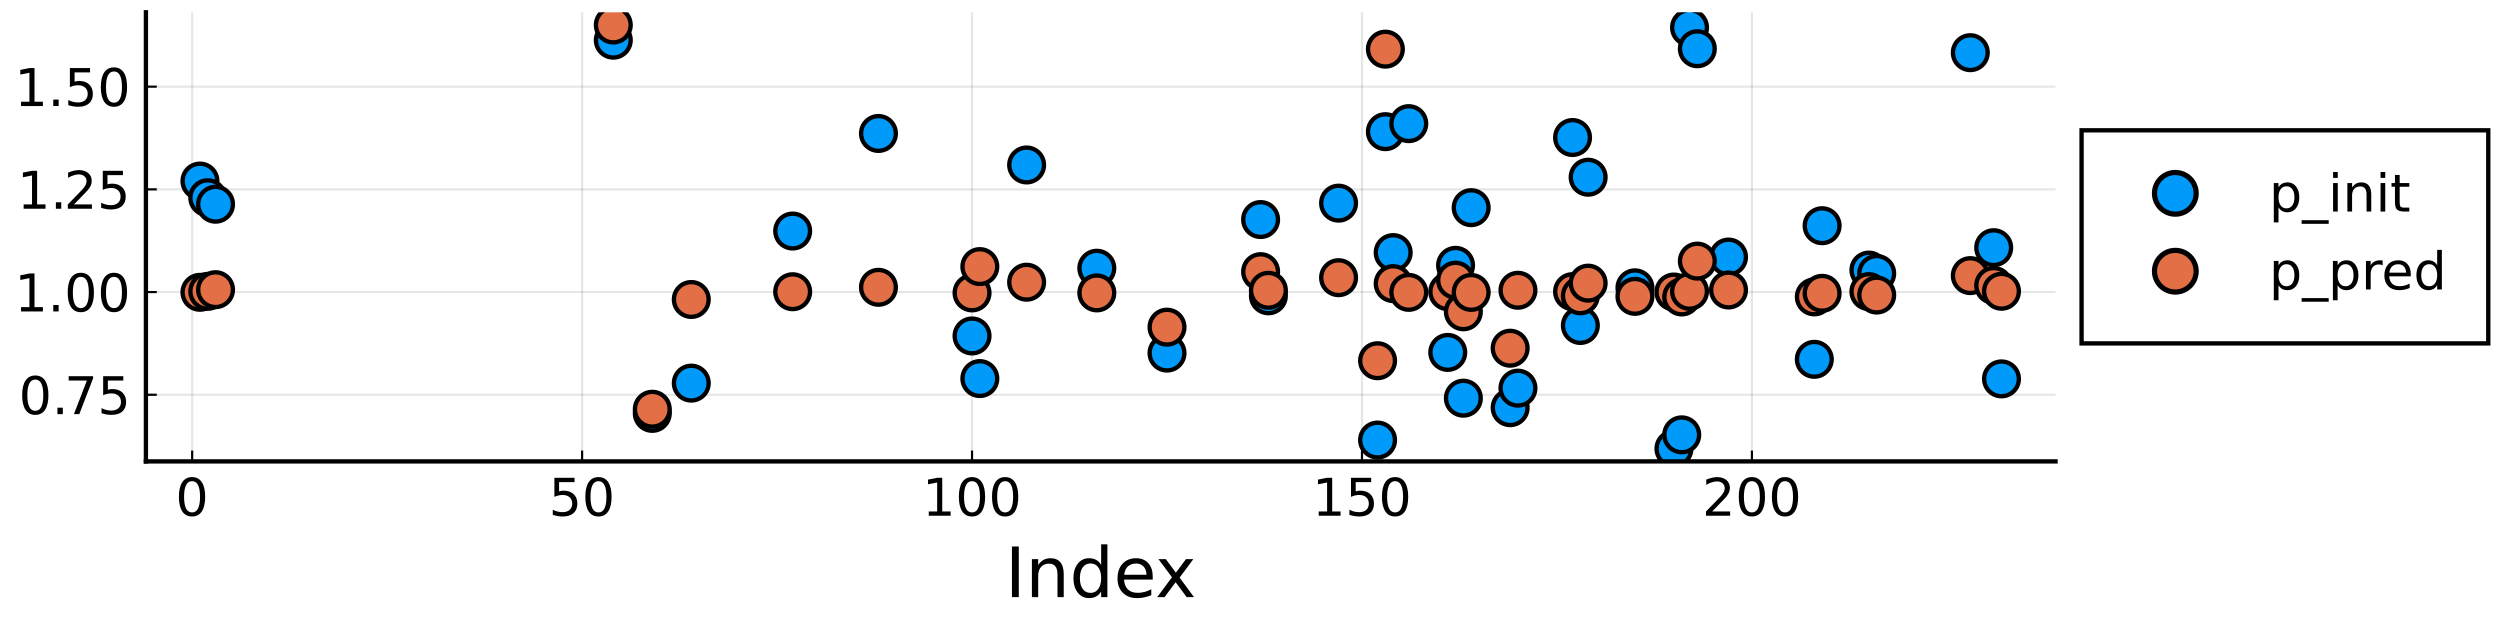
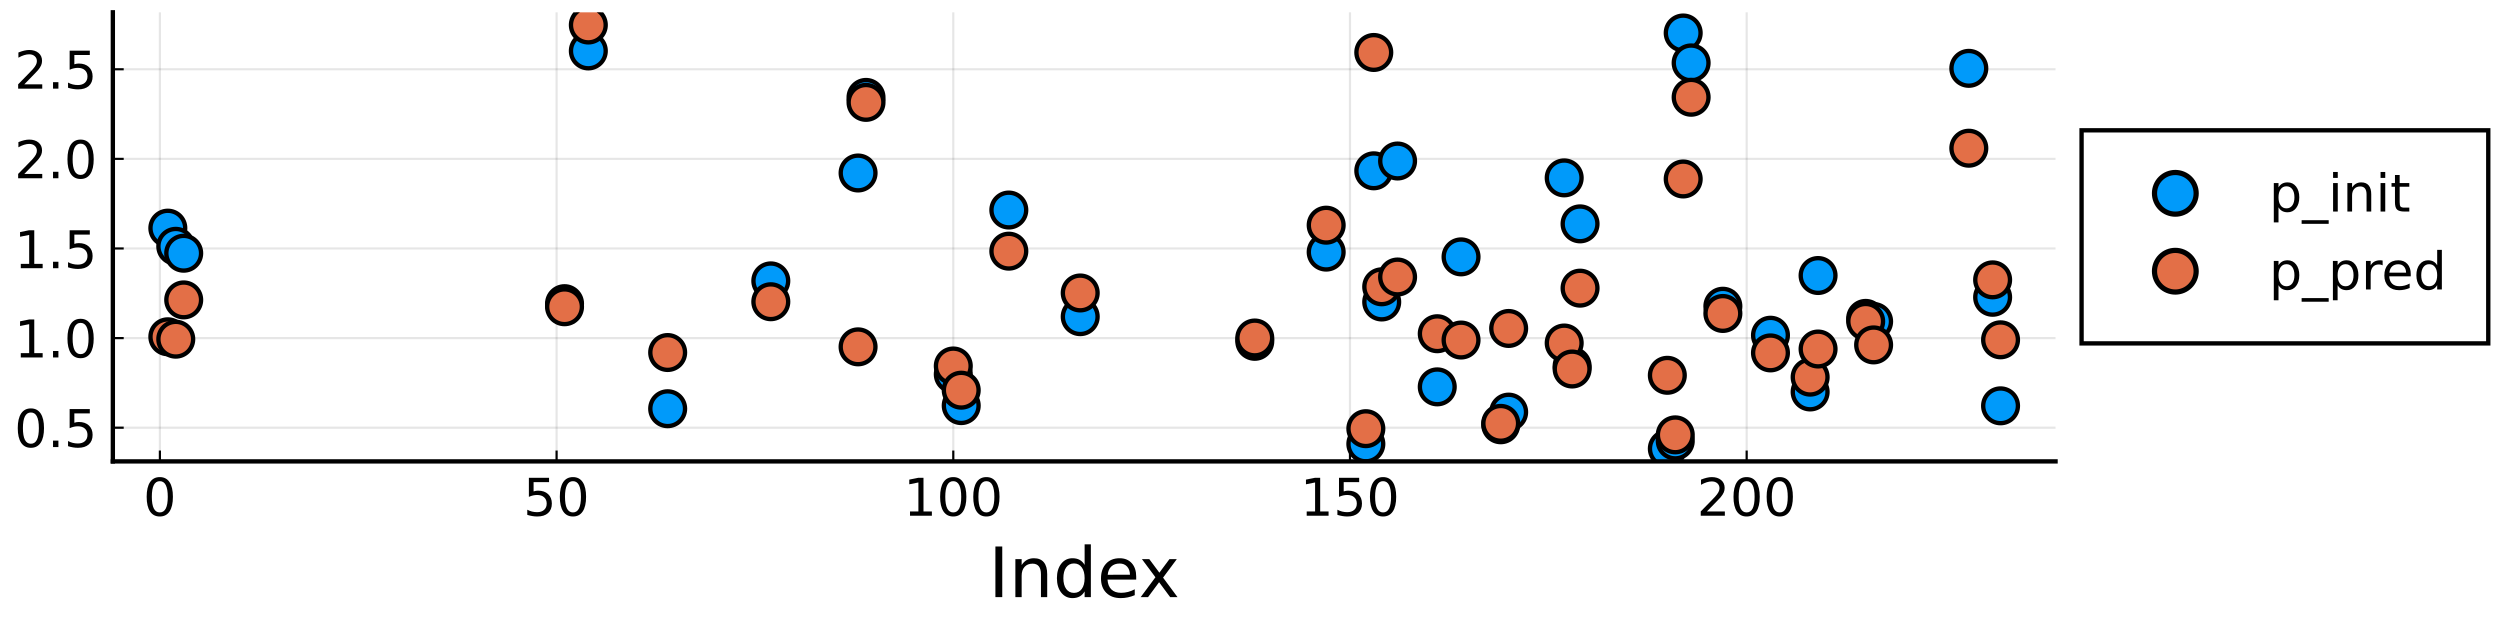
- <svg xmlns="http://www.w3.org/2000/svg" xmlns:xlink="http://www.w3.org/1999/xlink" height="144pt" version="1.1" viewBox="0 0 576 144" width="576pt">
+ <svg xmlns="http://www.w3.org/2000/svg" xmlns:xlink="http://www.w3.org/1999/xlink" width="576pt" height="144pt" viewBox="0 0 576 144" version="1.1">
  <defs>
-     <style type="text/css">*{stroke-linecap:butt;stroke-linejoin:round;}</style>
+     <style type="text/css">*{stroke-linejoin: round; stroke-linecap: butt}</style>
  </defs>
  <g id="figure_1">
    <g id="patch_1">
-       <path d="M 0 144  L 576 144  L 576 0  L 0 0  z " style="fill:#ffffff;" />
+       <path d="M 0 144  L 576 144  L 576 0  L 0 0  z " style="fill: #ffffff" />
    </g>
    <g id="axes_1">
      <g id="patch_2">
-         <path d="M 33.617 106.305  L 473.595 106.305  L 473.595 2.835  L 33.617 2.835  z " style="fill:#ffffff;" />
+         <path d="M 26.001 106.305  L 473.595 106.305  L 473.595 2.835  L 26.001 2.835  z " style="fill: #ffffff" />
      </g>
      <g id="matplotlib.axis_1">
        <g id="xtick_1">
          <g id="line2d_1">
-             <path clip-path="url(#p33fd327506)" d="M 44.273 106.305  L 44.273 2.835  " style="fill:none;stroke:#000000;stroke-linecap:square;stroke-opacity:0.1;stroke-width:0.5;" />
+             <path d="M 36.841 106.305  L 36.841 2.835  " clip-path="url(#p9cd83fa087)" style="fill: none; stroke: #000000; stroke-opacity: 0.1; stroke-width: 0.5; stroke-linecap: square" />
          </g>
          <g id="line2d_2">
            <defs>
-               <path d="M 0 0  L 0 -2.5  " id="m509180b49c" style="stroke:#000000;stroke-width:0.5;" />
-             </defs>
-             <g>
-               <use style="stroke:#000000;stroke-width:0.5;" x="44.273" xlink:href="#m509180b49c" y="106.305" />
+               <path id="m836ef21406" d="M 0 0  L 0 -2.5  " style="stroke: #000000; stroke-width: 0.5" />
+             </defs>
+             <g>
+               <use xlink:href="#m836ef21406" x="36.841" y="106.305" style="stroke: #000000; stroke-width: 0.5" />
            </g>
          </g>
          <g id="text_1">
-             <g transform="translate(40.43253 118.9235)scale(0.12 -0.12)">
-               <defs>
-                 <path d="M 31.781 66.406  Q 24.172 66.406 20.328 58.906  Q 16.5 51.422 16.5 36.375  Q 16.5 21.391 20.328 13.891  Q 24.172 6.391 31.781 6.391  Q 39.453 6.391 43.281 13.891  Q 47.125 21.391 47.125 36.375  Q 47.125 51.422 43.281 58.906  Q 39.453 66.406 31.781 66.406  z M 31.781 74.219  Q 44.047 74.219 50.516 64.516  Q 56.984 54.828 56.984 36.375  Q 56.984 17.969 50.516 8.266  Q 44.047 -1.422 31.781 -1.422  Q 19.531 -1.422 13.062 8.266  Q 6.594 17.969 6.594 36.375  Q 6.594 54.828 13.062 64.516  Q 19.531 74.219 31.781 74.219  z " id="DejaVuSans-48" />
-               </defs>
-               <use transform="translate(0 0.78125)" xlink:href="#DejaVuSans-48" />
+             <g transform="translate(33.00128 118.9235)scale(0.12 -0.12)">
+               <defs>
+                 <path id="DejaVuSans-30" d="M 2034 4250  Q 1547 4250 1301 3770  Q 1056 3291 1056 2328  Q 1056 1369 1301 889  Q 1547 409 2034 409  Q 2525 409 2770 889  Q 3016 1369 3016 2328  Q 3016 3291 2770 3770  Q 2525 4250 2034 4250  z M 2034 4750  Q 2819 4750 3233 4129  Q 3647 3509 3647 2328  Q 3647 1150 3233 529  Q 2819 -91 2034 -91  Q 1250 -91 836 529  Q 422 1150 422 2328  Q 422 3509 836 4129  Q 1250 4750 2034 4750  z " transform="scale(0.015625)" />
+               </defs>
+               <use xlink:href="#DejaVuSans-30" transform="translate(0 0.78125)" />
            </g>
          </g>
        </g>
        <g id="xtick_2">
          <g id="line2d_3">
-             <path clip-path="url(#p33fd327506)" d="M 134.115 106.305  L 134.115 2.835  " style="fill:none;stroke:#000000;stroke-linecap:square;stroke-opacity:0.1;stroke-width:0.5;" />
+             <path d="M 128.239 106.305  L 128.239 2.835  " clip-path="url(#p9cd83fa087)" style="fill: none; stroke: #000000; stroke-opacity: 0.1; stroke-width: 0.5; stroke-linecap: square" />
          </g>
          <g id="line2d_4">
            <g>
-               <use style="stroke:#000000;stroke-width:0.5;" x="134.115" xlink:href="#m509180b49c" y="106.305" />
+               <use xlink:href="#m836ef21406" x="128.239" y="106.305" style="stroke: #000000; stroke-width: 0.5" />
            </g>
          </g>
          <g id="text_2">
-             <g transform="translate(126.4353 118.9235)scale(0.12 -0.12)">
-               <defs>
-                 <path d="M 10.797 72.906  L 49.516 72.906  L 49.516 64.594  L 19.828 64.594  L 19.828 46.734  Q 21.969 47.469 24.109 47.828  Q 26.266 48.188 28.422 48.188  Q 40.625 48.188 47.75 41.5  Q 54.891 34.812 54.891 23.391  Q 54.891 11.625 47.562 5.094  Q 40.234 -1.422 26.906 -1.422  Q 22.312 -1.422 17.547 -0.641  Q 12.797 0.141 7.719 1.703  L 7.719 11.625  Q 12.109 9.234 16.797 8.062  Q 21.484 6.891 26.703 6.891  Q 35.156 6.891 40.078 11.328  Q 45.016 15.766 45.016 23.391  Q 45.016 31 40.078 35.438  Q 35.156 39.891 26.703 39.891  Q 22.75 39.891 18.812 39.016  Q 14.891 38.141 10.797 36.281  z " id="DejaVuSans-53" />
-               </defs>
-               <use transform="translate(0 0.78125)" xlink:href="#DejaVuSans-53" />
-               <use transform="translate(63.62305 0.78125)" xlink:href="#DejaVuSans-48" />
+             <g transform="translate(120.5592 118.9235)scale(0.12 -0.12)">
+               <defs>
+                 <path id="DejaVuSans-35" d="M 691 4666  L 3169 4666  L 3169 4134  L 1269 4134  L 1269 2991  Q 1406 3038 1543 3061  Q 1681 3084 1819 3084  Q 2600 3084 3056 2656  Q 3513 2228 3513 1497  Q 3513 744 3044 326  Q 2575 -91 1722 -91  Q 1428 -91 1123 -41  Q 819 9 494 109  L 494 744  Q 775 591 1075 516  Q 1375 441 1709 441  Q 2250 441 2565 725  Q 2881 1009 2881 1497  Q 2881 1984 2565 2268  Q 2250 2553 1709 2553  Q 1456 2553 1204 2497  Q 953 2441 691 2322  L 691 4666  z " transform="scale(0.015625)" />
+               </defs>
+               <use xlink:href="#DejaVuSans-35" transform="translate(0 0.78125)" />
+               <use xlink:href="#DejaVuSans-30" transform="translate(63.62305 0.78125)" />
            </g>
          </g>
        </g>
        <g id="xtick_3">
          <g id="line2d_5">
-             <path clip-path="url(#p33fd327506)" d="M 223.958 106.305  L 223.958 2.835  " style="fill:none;stroke:#000000;stroke-linecap:square;stroke-opacity:0.1;stroke-width:0.5;" />
+             <path d="M 219.637 106.305  L 219.637 2.835  " clip-path="url(#p9cd83fa087)" style="fill: none; stroke: #000000; stroke-opacity: 0.1; stroke-width: 0.5; stroke-linecap: square" />
          </g>
          <g id="line2d_6">
            <g>
-               <use style="stroke:#000000;stroke-width:0.5;" x="223.958" xlink:href="#m509180b49c" y="106.305" />
+               <use xlink:href="#m836ef21406" x="219.637" y="106.305" style="stroke: #000000; stroke-width: 0.5" />
            </g>
          </g>
          <g id="text_3">
-             <g transform="translate(212.4981 118.9235)scale(0.12 -0.12)">
-               <defs>
-                 <path d="M 12.406 8.297  L 28.516 8.297  L 28.516 63.922  L 10.984 60.406  L 10.984 69.391  L 28.422 72.906  L 38.281 72.906  L 38.281 8.297  L 54.391 8.297  L 54.391 0  L 12.406 0  z " id="DejaVuSans-49" />
-               </defs>
-               <use transform="translate(0 0.78125)" xlink:href="#DejaVuSans-49" />
-               <use transform="translate(63.62305 0.78125)" xlink:href="#DejaVuSans-48" />
-               <use transform="translate(127.2461 0.78125)" xlink:href="#DejaVuSans-48" />
+             <g transform="translate(208.1771 118.9235)scale(0.12 -0.12)">
+               <defs>
+                 <path id="DejaVuSans-31" d="M 794 531  L 1825 531  L 1825 4091  L 703 3866  L 703 4441  L 1819 4666  L 2450 4666  L 2450 531  L 3481 531  L 3481 0  L 794 0  L 794 531  z " transform="scale(0.015625)" />
+               </defs>
+               <use xlink:href="#DejaVuSans-31" transform="translate(0 0.78125)" />
+               <use xlink:href="#DejaVuSans-30" transform="translate(63.62305 0.78125)" />
+               <use xlink:href="#DejaVuSans-30" transform="translate(127.2461 0.78125)" />
            </g>
          </g>
        </g>
        <g id="xtick_4">
          <g id="line2d_7">
-             <path clip-path="url(#p33fd327506)" d="M 313.801 106.305  L 313.801 2.835  " style="fill:none;stroke:#000000;stroke-linecap:square;stroke-opacity:0.1;stroke-width:0.5;" />
+             <path d="M 311.035 106.305  L 311.035 2.835  " clip-path="url(#p9cd83fa087)" style="fill: none; stroke: #000000; stroke-opacity: 0.1; stroke-width: 0.5; stroke-linecap: square" />
          </g>
          <g id="line2d_8">
            <g>
-               <use style="stroke:#000000;stroke-width:0.5;" x="313.801" xlink:href="#m509180b49c" y="106.305" />
+               <use xlink:href="#m836ef21406" x="311.035" y="106.305" style="stroke: #000000; stroke-width: 0.5" />
            </g>
          </g>
          <g id="text_4">
-             <g transform="translate(302.3409 118.9235)scale(0.12 -0.12)">
-               <use transform="translate(0 0.78125)" xlink:href="#DejaVuSans-49" />
-               <use transform="translate(63.62305 0.78125)" xlink:href="#DejaVuSans-53" />
-               <use transform="translate(127.2461 0.78125)" xlink:href="#DejaVuSans-48" />
+             <g transform="translate(299.575 118.9235)scale(0.12 -0.12)">
+               <use xlink:href="#DejaVuSans-31" transform="translate(0 0.78125)" />
+               <use xlink:href="#DejaVuSans-35" transform="translate(63.62305 0.78125)" />
+               <use xlink:href="#DejaVuSans-30" transform="translate(127.2461 0.78125)" />
            </g>
          </g>
        </g>
        <g id="xtick_5">
          <g id="line2d_9">
-             <path clip-path="url(#p33fd327506)" d="M 403.644 106.305  L 403.644 2.835  " style="fill:none;stroke:#000000;stroke-linecap:square;stroke-opacity:0.1;stroke-width:0.5;" />
+             <path d="M 402.433 106.305  L 402.433 2.835  " clip-path="url(#p9cd83fa087)" style="fill: none; stroke: #000000; stroke-opacity: 0.1; stroke-width: 0.5; stroke-linecap: square" />
          </g>
          <g id="line2d_10">
            <g>
-               <use style="stroke:#000000;stroke-width:0.5;" x="403.644" xlink:href="#m509180b49c" y="106.305" />
+               <use xlink:href="#m836ef21406" x="402.433" y="106.305" style="stroke: #000000; stroke-width: 0.5" />
            </g>
          </g>
          <g id="text_5">
-             <g transform="translate(392.1837 118.9235)scale(0.12 -0.12)">
-               <defs>
-                 <path d="M 19.188 8.297  L 53.609 8.297  L 53.609 0  L 7.328 0  L 7.328 8.297  Q 12.938 14.109 22.625 23.891  Q 32.328 33.688 34.812 36.531  Q 39.547 41.844 41.422 45.531  Q 43.312 49.219 43.312 52.781  Q 43.312 58.594 39.234 62.25  Q 35.156 65.922 28.609 65.922  Q 23.969 65.922 18.812 64.312  Q 13.672 62.703 7.812 59.422  L 7.812 69.391  Q 13.766 71.781 18.938 73  Q 24.125 74.219 28.422 74.219  Q 39.75 74.219 46.484 68.547  Q 53.219 62.891 53.219 53.422  Q 53.219 48.922 51.531 44.891  Q 49.859 40.875 45.406 35.406  Q 44.188 33.984 37.641 27.219  Q 31.109 20.453 19.188 8.297  z " id="DejaVuSans-50" />
-               </defs>
-               <use transform="translate(0 0.78125)" xlink:href="#DejaVuSans-50" />
-               <use transform="translate(63.62305 0.78125)" xlink:href="#DejaVuSans-48" />
-               <use transform="translate(127.2461 0.78125)" xlink:href="#DejaVuSans-48" />
+             <g transform="translate(390.9729 118.9235)scale(0.12 -0.12)">
+               <defs>
+                 <path id="DejaVuSans-32" d="M 1228 531  L 3431 531  L 3431 0  L 469 0  L 469 531  Q 828 903 1448 1529  Q 2069 2156 2228 2338  Q 2531 2678 2651 2914  Q 2772 3150 2772 3378  Q 2772 3750 2511 3984  Q 2250 4219 1831 4219  Q 1534 4219 1204 4116  Q 875 4013 500 3803  L 500 4441  Q 881 4594 1212 4672  Q 1544 4750 1819 4750  Q 2544 4750 2975 4387  Q 3406 4025 3406 3419  Q 3406 3131 3298 2873  Q 3191 2616 2906 2266  Q 2828 2175 2409 1742  Q 1991 1309 1228 531  z " transform="scale(0.015625)" />
+               </defs>
+               <use xlink:href="#DejaVuSans-32" transform="translate(0 0.78125)" />
+               <use xlink:href="#DejaVuSans-30" transform="translate(63.62305 0.78125)" />
+               <use xlink:href="#DejaVuSans-30" transform="translate(127.2461 0.78125)" />
            </g>
          </g>
        </g>
        <g id="text_6">
-           <g transform="translate(231.58 137.5766)scale(0.16 -0.16)">
-             <defs>
-               <path d="M 9.812 72.906  L 19.672 72.906  L 19.672 0  L 9.812 0  z " id="DejaVuSans-73" />
-               <path d="M 54.891 33.016  L 54.891 0  L 45.906 0  L 45.906 32.719  Q 45.906 40.484 42.875 44.328  Q 39.844 48.188 33.797 48.188  Q 26.516 48.188 22.312 43.547  Q 18.109 38.922 18.109 30.906  L 18.109 0  L 9.078 0  L 9.078 54.688  L 18.109 54.688  L 18.109 46.188  Q 21.344 51.125 25.703 53.562  Q 30.078 56 35.797 56  Q 45.219 56 50.047 50.172  Q 54.891 44.344 54.891 33.016  z " id="DejaVuSans-110" />
-               <path d="M 45.406 46.391  L 45.406 75.984  L 54.391 75.984  L 54.391 0  L 45.406 0  L 45.406 8.203  Q 42.578 3.328 38.25 0.953  Q 33.938 -1.422 27.875 -1.422  Q 17.969 -1.422 11.734 6.484  Q 5.516 14.406 5.516 27.297  Q 5.516 40.188 11.734 48.094  Q 17.969 56 27.875 56  Q 33.938 56 38.25 53.625  Q 42.578 51.266 45.406 46.391  z M 14.797 27.297  Q 14.797 17.391 18.875 11.75  Q 22.953 6.109 30.078 6.109  Q 37.203 6.109 41.297 11.75  Q 45.406 17.391 45.406 27.297  Q 45.406 37.203 41.297 42.844  Q 37.203 48.484 30.078 48.484  Q 22.953 48.484 18.875 42.844  Q 14.797 37.203 14.797 27.297  z " id="DejaVuSans-100" />
-               <path d="M 56.203 29.594  L 56.203 25.203  L 14.891 25.203  Q 15.484 15.922 20.484 11.062  Q 25.484 6.203 34.422 6.203  Q 39.594 6.203 44.453 7.469  Q 49.312 8.734 54.109 11.281  L 54.109 2.781  Q 49.266 0.734 44.188 -0.344  Q 39.109 -1.422 33.891 -1.422  Q 20.797 -1.422 13.156 6.188  Q 5.516 13.812 5.516 26.812  Q 5.516 40.234 12.766 48.109  Q 20.016 56 32.328 56  Q 43.359 56 49.781 48.891  Q 56.203 41.797 56.203 29.594  z M 47.219 32.234  Q 47.125 39.594 43.094 43.984  Q 39.062 48.391 32.422 48.391  Q 24.906 48.391 20.391 44.141  Q 15.875 39.891 15.188 32.172  z " id="DejaVuSans-101" />
-               <path d="M 54.891 54.688  L 35.109 28.078  L 55.906 0  L 45.312 0  L 29.391 21.484  L 13.484 0  L 2.875 0  L 24.125 28.609  L 4.688 54.688  L 15.281 54.688  L 29.781 35.203  L 44.281 54.688  z " id="DejaVuSans-120" />
-             </defs>
-             <use xlink:href="#DejaVuSans-73" />
-             <use x="29.492" xlink:href="#DejaVuSans-110" />
-             <use x="92.871" xlink:href="#DejaVuSans-100" />
-             <use x="156.348" xlink:href="#DejaVuSans-101" />
-             <use x="216.121" xlink:href="#DejaVuSans-120" />
+           <g transform="translate(227.7722 137.5766)scale(0.16 -0.16)">
+             <defs>
+               <path id="DejaVuSans-49" d="M 628 4666  L 1259 4666  L 1259 0  L 628 0  L 628 4666  z " transform="scale(0.015625)" />
+               <path id="DejaVuSans-6e" d="M 3513 2113  L 3513 0  L 2938 0  L 2938 2094  Q 2938 2591 2744 2837  Q 2550 3084 2163 3084  Q 1697 3084 1428 2787  Q 1159 2491 1159 1978  L 1159 0  L 581 0  L 581 3500  L 1159 3500  L 1159 2956  Q 1366 3272 1645 3428  Q 1925 3584 2291 3584  Q 2894 3584 3203 3211  Q 3513 2838 3513 2113  z " transform="scale(0.015625)" />
+               <path id="DejaVuSans-64" d="M 2906 2969  L 2906 4863  L 3481 4863  L 3481 0  L 2906 0  L 2906 525  Q 2725 213 2448 61  Q 2172 -91 1784 -91  Q 1150 -91 751 415  Q 353 922 353 1747  Q 353 2572 751 3078  Q 1150 3584 1784 3584  Q 2172 3584 2448 3432  Q 2725 3281 2906 2969  z M 947 1747  Q 947 1113 1208 752  Q 1469 391 1925 391  Q 2381 391 2643 752  Q 2906 1113 2906 1747  Q 2906 2381 2643 2742  Q 2381 3103 1925 3103  Q 1469 3103 1208 2742  Q 947 2381 947 1747  z " transform="scale(0.015625)" />
+               <path id="DejaVuSans-65" d="M 3597 1894  L 3597 1613  L 953 1613  Q 991 1019 1311 708  Q 1631 397 2203 397  Q 2534 397 2845 478  Q 3156 559 3463 722  L 3463 178  Q 3153 47 2828 -22  Q 2503 -91 2169 -91  Q 1331 -91 842 396  Q 353 884 353 1716  Q 353 2575 817 3079  Q 1281 3584 2069 3584  Q 2775 3584 3186 3129  Q 3597 2675 3597 1894  z M 3022 2063  Q 3016 2534 2758 2815  Q 2500 3097 2075 3097  Q 1594 3097 1305 2825  Q 1016 2553 972 2059  L 3022 2063  z " transform="scale(0.015625)" />
+               <path id="DejaVuSans-78" d="M 3513 3500  L 2247 1797  L 3578 0  L 2900 0  L 1881 1375  L 863 0  L 184 0  L 1544 1831  L 300 3500  L 978 3500  L 1906 2253  L 2834 3500  L 3513 3500  z " transform="scale(0.015625)" />
+             </defs>
+             <use xlink:href="#DejaVuSans-49" />
+             <use xlink:href="#DejaVuSans-6e" x="29.492" />
+             <use xlink:href="#DejaVuSans-64" x="92.871" />
+             <use xlink:href="#DejaVuSans-65" x="156.348" />
+             <use xlink:href="#DejaVuSans-78" x="216.121" />
          </g>
        </g>
      </g>
      <g id="matplotlib.axis_2">
        <g id="ytick_1">
          <g id="line2d_11">
-             <path clip-path="url(#p33fd327506)" d="M 33.617 90.954  L 473.595 90.954  " style="fill:none;stroke:#000000;stroke-linecap:square;stroke-opacity:0.1;stroke-width:0.5;" />
+             <path d="M 26.001 98.54  L 473.595 98.54  " clip-path="url(#p9cd83fa087)" style="fill: none; stroke: #000000; stroke-opacity: 0.1; stroke-width: 0.5; stroke-linecap: square" />
          </g>
          <g id="line2d_12">
            <defs>
-               <path d="M 0 0  L 2.5 0  " id="md691ad8d6e" style="stroke:#000000;stroke-width:0.5;" />
-             </defs>
-             <g>
-               <use style="stroke:#000000;stroke-width:0.5;" x="33.617" xlink:href="#md691ad8d6e" y="90.954" />
+               <path id="m5193c16b2a" d="M 0 0  L 2.5 0  " style="stroke: #000000; stroke-width: 0.5" />
+             </defs>
+             <g>
+               <use xlink:href="#m5193c16b2a" x="26.001" y="98.54" style="stroke: #000000; stroke-width: 0.5" />
            </g>
          </g>
          <g id="text_7">
-             <g transform="translate(4.31717 95.51323)scale(0.12 -0.12)">
-               <defs>
-                 <path d="M 10.688 12.406  L 21 12.406  L 21 0  L 10.688 0  z " id="DejaVuSans-46" />
-                 <path d="M 8.203 72.906  L 55.078 72.906  L 55.078 68.703  L 28.609 0  L 18.312 0  L 43.219 64.594  L 8.203 64.594  z " id="DejaVuSans-55" />
-               </defs>
-               <use transform="translate(0 0.78125)" xlink:href="#DejaVuSans-48" />
-               <use transform="translate(63.62305 0.78125)" xlink:href="#DejaVuSans-46" />
-               <use transform="translate(87.66016 0.78125)" xlink:href="#DejaVuSans-55" />
-               <use transform="translate(151.2832 0.78125)" xlink:href="#DejaVuSans-53" />
+             <g transform="translate(3.301491 103.0988)scale(0.12 -0.12)">
+               <defs>
+                 <path id="DejaVuSans-2e" d="M 684 794  L 1344 794  L 1344 0  L 684 0  L 684 794  z " transform="scale(0.015625)" />
+               </defs>
+               <use xlink:href="#DejaVuSans-30" transform="translate(0 0.78125)" />
+               <use xlink:href="#DejaVuSans-2e" transform="translate(63.62305 0.78125)" />
+               <use xlink:href="#DejaVuSans-35" transform="translate(95.41016 0.78125)" />
            </g>
          </g>
        </g>
        <g id="ytick_2">
          <g id="line2d_13">
-             <path clip-path="url(#p33fd327506)" d="M 33.617 67.292  L 473.595 67.292  " style="fill:none;stroke:#000000;stroke-linecap:square;stroke-opacity:0.1;stroke-width:0.5;" />
+             <path d="M 26.001 77.894  L 473.595 77.894  " clip-path="url(#p9cd83fa087)" style="fill: none; stroke: #000000; stroke-opacity: 0.1; stroke-width: 0.5; stroke-linecap: square" />
          </g>
          <g id="line2d_14">
            <g>
-               <use style="stroke:#000000;stroke-width:0.5;" x="33.617" xlink:href="#md691ad8d6e" y="67.292" />
+               <use xlink:href="#m5193c16b2a" x="26.001" y="77.894" style="stroke: #000000; stroke-width: 0.5" />
            </g>
          </g>
          <g id="text_8">
-             <g transform="translate(3.35717 71.85078)scale(0.12 -0.12)">
-               <use transform="translate(0 0.78125)" xlink:href="#DejaVuSans-49" />
-               <use transform="translate(63.62305 0.78125)" xlink:href="#DejaVuSans-46" />
-               <use transform="translate(95.41016 0.78125)" xlink:href="#DejaVuSans-48" />
-               <use transform="translate(159.0332 0.78125)" xlink:href="#DejaVuSans-48" />
+             <g transform="translate(3.301491 82.45298)scale(0.12 -0.12)">
+               <use xlink:href="#DejaVuSans-31" transform="translate(0 0.78125)" />
+               <use xlink:href="#DejaVuSans-2e" transform="translate(63.62305 0.78125)" />
+               <use xlink:href="#DejaVuSans-30" transform="translate(95.41016 0.78125)" />
            </g>
          </g>
        </g>
        <g id="ytick_3">
          <g id="line2d_15">
-             <path clip-path="url(#p33fd327506)" d="M 33.617 43.629  L 473.595 43.629  " style="fill:none;stroke:#000000;stroke-linecap:square;stroke-opacity:0.1;stroke-width:0.5;" />
+             <path d="M 26.001 57.248  L 473.595 57.248  " clip-path="url(#p9cd83fa087)" style="fill: none; stroke: #000000; stroke-opacity: 0.1; stroke-width: 0.5; stroke-linecap: square" />
          </g>
          <g id="line2d_16">
            <g>
-               <use style="stroke:#000000;stroke-width:0.5;" x="33.617" xlink:href="#md691ad8d6e" y="43.629" />
+               <use xlink:href="#m5193c16b2a" x="26.001" y="57.248" style="stroke: #000000; stroke-width: 0.5" />
            </g>
          </g>
          <g id="text_9">
-             <g transform="translate(3.95717 48.18833)scale(0.12 -0.12)">
-               <use transform="translate(0 0.78125)" xlink:href="#DejaVuSans-49" />
-               <use transform="translate(63.62305 0.78125)" xlink:href="#DejaVuSans-46" />
-               <use transform="translate(89.91016 0.78125)" xlink:href="#DejaVuSans-50" />
-               <use transform="translate(153.5332 0.78125)" xlink:href="#DejaVuSans-53" />
+             <g transform="translate(3.301491 61.80719)scale(0.12 -0.12)">
+               <use xlink:href="#DejaVuSans-31" transform="translate(0 0.09375)" />
+               <use xlink:href="#DejaVuSans-2e" transform="translate(63.62305 0.09375)" />
+               <use xlink:href="#DejaVuSans-35" transform="translate(95.41016 0.09375)" />
            </g>
          </g>
        </g>
        <g id="ytick_4">
          <g id="line2d_17">
-             <path clip-path="url(#p33fd327506)" d="M 33.617 19.967  L 473.595 19.967  " style="fill:none;stroke:#000000;stroke-linecap:square;stroke-opacity:0.1;stroke-width:0.5;" />
+             <path d="M 26.001 36.602  L 473.595 36.602  " clip-path="url(#p9cd83fa087)" style="fill: none; stroke: #000000; stroke-opacity: 0.1; stroke-width: 0.5; stroke-linecap: square" />
          </g>
          <g id="line2d_18">
            <g>
-               <use style="stroke:#000000;stroke-width:0.5;" x="33.617" xlink:href="#md691ad8d6e" y="19.967" />
+               <use xlink:href="#m5193c16b2a" x="26.001" y="36.602" style="stroke: #000000; stroke-width: 0.5" />
            </g>
          </g>
          <g id="text_10">
-             <g transform="translate(3.35717 24.52588)scale(0.12 -0.12)">
-               <use transform="translate(0 0.78125)" xlink:href="#DejaVuSans-49" />
-               <use transform="translate(63.62305 0.78125)" xlink:href="#DejaVuSans-46" />
-               <use transform="translate(95.41016 0.78125)" xlink:href="#DejaVuSans-53" />
-               <use transform="translate(159.0332 0.78125)" xlink:href="#DejaVuSans-48" />
+             <g transform="translate(3.301491 41.1614)scale(0.12 -0.12)">
+               <use xlink:href="#DejaVuSans-32" transform="translate(0 0.78125)" />
+               <use xlink:href="#DejaVuSans-2e" transform="translate(63.62305 0.78125)" />
+               <use xlink:href="#DejaVuSans-30" transform="translate(95.41016 0.78125)" />
+             </g>
+           </g>
+         </g>
+         <g id="ytick_5">
+           <g id="line2d_19">
+             <path d="M 26.001 15.957  L 473.595 15.957  " clip-path="url(#p9cd83fa087)" style="fill: none; stroke: #000000; stroke-opacity: 0.1; stroke-width: 0.5; stroke-linecap: square" />
+           </g>
+           <g id="line2d_20">
+             <g>
+               <use xlink:href="#m5193c16b2a" x="26.001" y="15.957" style="stroke: #000000; stroke-width: 0.5" />
+             </g>
+           </g>
+           <g id="text_11">
+             <g transform="translate(3.301491 20.51561)scale(0.12 -0.12)">
+               <use xlink:href="#DejaVuSans-32" transform="translate(0 0.78125)" />
+               <use xlink:href="#DejaVuSans-2e" transform="translate(63.62305 0.78125)" />
+               <use xlink:href="#DejaVuSans-35" transform="translate(95.41016 0.78125)" />
            </g>
          </g>
        </g>
      </g>
      <g id="PathCollection_1">
        <defs>
-           <path d="M 0 4  C 1.061 4 2.078 3.579 2.828 2.828  C 3.579 2.078 4 1.061 4 0  C 4 -1.061 3.579 -2.078 2.828 -2.828  C 2.078 -3.579 1.061 -4 0 -4  C -1.061 -4 -2.078 -3.579 -2.828 -2.828  C -3.579 -2.078 -4 -1.061 -4 0  C -4 1.061 -3.579 2.078 -2.828 2.828  C -2.078 3.579 -1.061 4 0 4  z " id="m5cdacc7c65" style="stroke:#000000;" />
+           <path id="mc9723db56c" d="M 0 4  C 1.061 4 2.078 3.579 2.828 2.828  C 3.579 2.078 4 1.061 4 0  C 4 -1.061 3.579 -2.078 2.828 -2.828  C 2.078 -3.579 1.061 -4 0 -4  C -1.061 -4 -2.078 -3.579 -2.828 -2.828  C -3.579 -2.078 -4 -1.061 -4 0  C -4 1.061 -3.579 2.078 -2.828 2.828  C -2.078 3.579 -1.061 4 0 4  z " style="stroke: #000000" />
        </defs>
-         <g clip-path="url(#p33fd327506)">
-           <use style="fill:#009afa;stroke:#000000;" x="46.069" xlink:href="#m5cdacc7c65" y="41.716" />
-           <use style="fill:#009afa;stroke:#000000;" x="47.866" xlink:href="#m5cdacc7c65" y="45.555" />
-           <use style="fill:#009afa;stroke:#000000;" x="49.663" xlink:href="#m5cdacc7c65" y="47.05" />
-           <use style="fill:#009afa;stroke:#000000;" x="141.303" xlink:href="#m5cdacc7c65" y="9.258" />
-           <use style="fill:#009afa;stroke:#000000;" x="150.287" xlink:href="#m5cdacc7c65" y="95.245" />
-           <use style="fill:#009afa;stroke:#000000;" x="159.271" xlink:href="#m5cdacc7c65" y="88.272" />
-           <use style="fill:#009afa;stroke:#000000;" x="182.63" xlink:href="#m5cdacc7c65" y="53.23" />
-           <use style="fill:#009afa;stroke:#000000;" x="202.396" xlink:href="#m5cdacc7c65" y="30.751" />
-           <use style="fill:#009afa;stroke:#000000;" x="223.958" xlink:href="#m5cdacc7c65" y="77.403" />
-           <use style="fill:#009afa;stroke:#000000;" x="225.755" xlink:href="#m5cdacc7c65" y="87.224" />
-           <use style="fill:#009afa;stroke:#000000;" x="236.536" xlink:href="#m5cdacc7c65" y="38.009" />
-           <use style="fill:#009afa;stroke:#000000;" x="252.708" xlink:href="#m5cdacc7c65" y="61.798" />
-           <use style="fill:#009afa;stroke:#000000;" x="268.88" xlink:href="#m5cdacc7c65" y="81.352" />
-           <use style="fill:#009afa;stroke:#000000;" x="290.442" xlink:href="#m5cdacc7c65" y="50.584" />
-           <use style="fill:#009afa;stroke:#000000;" x="292.239" xlink:href="#m5cdacc7c65" y="68.153" />
-           <use style="fill:#009afa;stroke:#000000;" x="308.41" xlink:href="#m5cdacc7c65" y="46.806" />
-           <use style="fill:#009afa;stroke:#000000;" x="317.395" xlink:href="#m5cdacc7c65" y="101.39" />
-           <use style="fill:#009afa;stroke:#000000;" x="319.192" xlink:href="#m5cdacc7c65" y="30.337" />
-           <use style="fill:#009afa;stroke:#000000;" x="320.988" xlink:href="#m5cdacc7c65" y="58.197" />
-           <use style="fill:#009afa;stroke:#000000;" x="324.582" xlink:href="#m5cdacc7c65" y="28.487" />
-           <use style="fill:#009afa;stroke:#000000;" x="333.566" xlink:href="#m5cdacc7c65" y="81.197" />
-           <use style="fill:#009afa;stroke:#000000;" x="335.363" xlink:href="#m5cdacc7c65" y="61.134" />
-           <use style="fill:#009afa;stroke:#000000;" x="337.16" xlink:href="#m5cdacc7c65" y="91.743" />
-           <use style="fill:#009afa;stroke:#000000;" x="338.957" xlink:href="#m5cdacc7c65" y="47.846" />
-           <use style="fill:#009afa;stroke:#000000;" x="347.941" xlink:href="#m5cdacc7c65" y="93.932" />
-           <use style="fill:#009afa;stroke:#000000;" x="349.738" xlink:href="#m5cdacc7c65" y="89.43" />
-           <use style="fill:#009afa;stroke:#000000;" x="362.316" xlink:href="#m5cdacc7c65" y="31.686" />
-           <use style="fill:#009afa;stroke:#000000;" x="364.113" xlink:href="#m5cdacc7c65" y="74.991" />
-           <use style="fill:#009afa;stroke:#000000;" x="365.91" xlink:href="#m5cdacc7c65" y="40.83" />
-           <use style="fill:#009afa;stroke:#000000;" x="376.691" xlink:href="#m5cdacc7c65" y="66.314" />
-           <use style="fill:#009afa;stroke:#000000;" x="385.675" xlink:href="#m5cdacc7c65" y="103.377" />
-           <use style="fill:#009afa;stroke:#000000;" x="387.472" xlink:href="#m5cdacc7c65" y="100.189" />
-           <use style="fill:#009afa;stroke:#000000;" x="389.269" xlink:href="#m5cdacc7c65" y="6.347" />
-           <use style="fill:#009afa;stroke:#000000;" x="391.066" xlink:href="#m5cdacc7c65" y="11.232" />
-           <use style="fill:#009afa;stroke:#000000;" x="398.253" xlink:href="#m5cdacc7c65" y="59.224" />
-           <use style="fill:#009afa;stroke:#000000;" x="418.019" xlink:href="#m5cdacc7c65" y="82.787" />
-           <use style="fill:#009afa;stroke:#000000;" x="419.815" xlink:href="#m5cdacc7c65" y="52.004" />
-           <use style="fill:#009afa;stroke:#000000;" x="430.597" xlink:href="#m5cdacc7c65" y="62.228" />
-           <use style="fill:#009afa;stroke:#000000;" x="432.393" xlink:href="#m5cdacc7c65" y="63.003" />
-           <use style="fill:#009afa;stroke:#000000;" x="453.956" xlink:href="#m5cdacc7c65" y="12.135" />
-           <use style="fill:#009afa;stroke:#000000;" x="459.346" xlink:href="#m5cdacc7c65" y="57.07" />
-           <use style="fill:#009afa;stroke:#000000;" x="461.143" xlink:href="#m5cdacc7c65" y="87.296" />
+         <g clip-path="url(#p9cd83fa087)">
+           <use xlink:href="#mc9723db56c" x="38.669" y="52.564" style="fill: #009afa; stroke: #000000" />
+           <use xlink:href="#mc9723db56c" x="40.497" y="56.751" style="fill: #009afa; stroke: #000000" />
+           <use xlink:href="#mc9723db56c" x="42.325" y="58.344" style="fill: #009afa; stroke: #000000" />
+           <use xlink:href="#mc9723db56c" x="130.067" y="69.964" style="fill: #009afa; stroke: #000000" />
+           <use xlink:href="#mc9723db56c" x="135.551" y="11.736" style="fill: #009afa; stroke: #000000" />
+           <use xlink:href="#mc9723db56c" x="153.831" y="94.171" style="fill: #009afa; stroke: #000000" />
+           <use xlink:href="#mc9723db56c" x="177.594" y="64.714" style="fill: #009afa; stroke: #000000" />
+           <use xlink:href="#mc9723db56c" x="197.702" y="39.857" style="fill: #009afa; stroke: #000000" />
+           <use xlink:href="#mc9723db56c" x="199.53" y="22.444" style="fill: #009afa; stroke: #000000" />
+           <use xlink:href="#mc9723db56c" x="219.637" y="86.245" style="fill: #009afa; stroke: #000000" />
+           <use xlink:href="#mc9723db56c" x="221.465" y="93.454" style="fill: #009afa; stroke: #000000" />
+           <use xlink:href="#mc9723db56c" x="232.433" y="48.392" style="fill: #009afa; stroke: #000000" />
+           <use xlink:href="#mc9723db56c" x="248.884" y="72.961" style="fill: #009afa; stroke: #000000" />
+           <use xlink:href="#mc9723db56c" x="289.1" y="78.642" style="fill: #009afa; stroke: #000000" />
+           <use xlink:href="#mc9723db56c" x="305.551" y="58.086" style="fill: #009afa; stroke: #000000" />
+           <use xlink:href="#mc9723db56c" x="314.691" y="102.286" style="fill: #009afa; stroke: #000000" />
+           <use xlink:href="#mc9723db56c" x="316.519" y="39.356" style="fill: #009afa; stroke: #000000" />
+           <use xlink:href="#mc9723db56c" x="318.347" y="69.578" style="fill: #009afa; stroke: #000000" />
+           <use xlink:href="#mc9723db56c" x="322.003" y="37.096" style="fill: #009afa; stroke: #000000" />
+           <use xlink:href="#mc9723db56c" x="331.143" y="89.135" style="fill: #009afa; stroke: #000000" />
+           <use xlink:href="#mc9723db56c" x="336.626" y="59.184" style="fill: #009afa; stroke: #000000" />
+           <use xlink:href="#mc9723db56c" x="345.766" y="97.867" style="fill: #009afa; stroke: #000000" />
+           <use xlink:href="#mc9723db56c" x="347.594" y="94.951" style="fill: #009afa; stroke: #000000" />
+           <use xlink:href="#mc9723db56c" x="360.39" y="40.984" style="fill: #009afa; stroke: #000000" />
+           <use xlink:href="#mc9723db56c" x="362.218" y="84.339" style="fill: #009afa; stroke: #000000" />
+           <use xlink:href="#mc9723db56c" x="364.046" y="51.579" style="fill: #009afa; stroke: #000000" />
+           <use xlink:href="#mc9723db56c" x="384.153" y="103.377" style="fill: #009afa; stroke: #000000" />
+           <use xlink:href="#mc9723db56c" x="385.981" y="101.609" style="fill: #009afa; stroke: #000000" />
+           <use xlink:href="#mc9723db56c" x="387.809" y="7.599" style="fill: #009afa; stroke: #000000" />
+           <use xlink:href="#mc9723db56c" x="389.637" y="14.496" style="fill: #009afa; stroke: #000000" />
+           <use xlink:href="#mc9723db56c" x="396.949" y="70.555" style="fill: #009afa; stroke: #000000" />
+           <use xlink:href="#mc9723db56c" x="407.917" y="77.236" style="fill: #009afa; stroke: #000000" />
+           <use xlink:href="#mc9723db56c" x="417.057" y="90.307" style="fill: #009afa; stroke: #000000" />
+           <use xlink:href="#mc9723db56c" x="418.885" y="63.478" style="fill: #009afa; stroke: #000000" />
+           <use xlink:href="#mc9723db56c" x="429.852" y="73.358" style="fill: #009afa; stroke: #000000" />
+           <use xlink:href="#mc9723db56c" x="431.68" y="74.067" style="fill: #009afa; stroke: #000000" />
+           <use xlink:href="#mc9723db56c" x="453.616" y="15.746" style="fill: #009afa; stroke: #000000" />
+           <use xlink:href="#mc9723db56c" x="459.1" y="68.494" style="fill: #009afa; stroke: #000000" />
+           <use xlink:href="#mc9723db56c" x="460.928" y="93.503" style="fill: #009afa; stroke: #000000" />
        </g>
      </g>
      <g id="PathCollection_2">
        <defs>
-           <path d="M 0 4  C 1.061 4 2.078 3.579 2.828 2.828  C 3.579 2.078 4 1.061 4 0  C 4 -1.061 3.579 -2.078 2.828 -2.828  C 2.078 -3.579 1.061 -4 0 -4  C -1.061 -4 -2.078 -3.579 -2.828 -2.828  C -3.579 -2.078 -4 -1.061 -4 0  C -4 1.061 -3.579 2.078 -2.828 2.828  C -2.078 3.579 -1.061 4 0 4  z " id="mac1c60ffa4" style="stroke:#000000;" />
+           <path id="m80966be6f7" d="M 0 4  C 1.061 4 2.078 3.579 2.828 2.828  C 3.579 2.078 4 1.061 4 0  C 4 -1.061 3.579 -2.078 2.828 -2.828  C 2.078 -3.579 1.061 -4 0 -4  C -1.061 -4 -2.078 -3.579 -2.828 -2.828  C -3.579 -2.078 -4 -1.061 -4 0  C -4 1.061 -3.579 2.078 -2.828 2.828  C -2.078 3.579 -1.061 4 0 4  z " style="stroke: #000000" />
        </defs>
-         <g clip-path="url(#p33fd327506)">
-           <use style="fill:#e36f47;stroke:#000000;" x="46.069" xlink:href="#mac1c60ffa4" y="67.349" />
-           <use style="fill:#e36f47;stroke:#000000;" x="47.866" xlink:href="#mac1c60ffa4" y="67.124" />
-           <use style="fill:#e36f47;stroke:#000000;" x="49.663" xlink:href="#mac1c60ffa4" y="66.739" />
-           <use style="fill:#e36f47;stroke:#000000;" x="141.303" xlink:href="#mac1c60ffa4" y="5.763" />
-           <use style="fill:#e36f47;stroke:#000000;" x="150.287" xlink:href="#mac1c60ffa4" y="94.289" />
-           <use style="fill:#e36f47;stroke:#000000;" x="159.271" xlink:href="#mac1c60ffa4" y="69" />
-           <use style="fill:#e36f47;stroke:#000000;" x="182.63" xlink:href="#mac1c60ffa4" y="67.214" />
-           <use style="fill:#e36f47;stroke:#000000;" x="202.396" xlink:href="#mac1c60ffa4" y="66.197" />
-           <use style="fill:#e36f47;stroke:#000000;" x="223.958" xlink:href="#mac1c60ffa4" y="67.485" />
-           <use style="fill:#e36f47;stroke:#000000;" x="225.755" xlink:href="#mac1c60ffa4" y="61.424" />
-           <use style="fill:#e36f47;stroke:#000000;" x="236.536" xlink:href="#mac1c60ffa4" y="65.023" />
-           <use style="fill:#e36f47;stroke:#000000;" x="252.708" xlink:href="#mac1c60ffa4" y="67.484" />
-           <use style="fill:#e36f47;stroke:#000000;" x="268.88" xlink:href="#mac1c60ffa4" y="75.378" />
-           <use style="fill:#e36f47;stroke:#000000;" x="290.442" xlink:href="#mac1c60ffa4" y="62.592" />
-           <use style="fill:#e36f47;stroke:#000000;" x="292.239" xlink:href="#mac1c60ffa4" y="66.888" />
-           <use style="fill:#e36f47;stroke:#000000;" x="308.41" xlink:href="#mac1c60ffa4" y="63.979" />
-           <use style="fill:#e36f47;stroke:#000000;" x="317.395" xlink:href="#mac1c60ffa4" y="83.111" />
-           <use style="fill:#e36f47;stroke:#000000;" x="319.192" xlink:href="#mac1c60ffa4" y="11.325" />
-           <use style="fill:#e36f47;stroke:#000000;" x="320.988" xlink:href="#mac1c60ffa4" y="65.344" />
-           <use style="fill:#e36f47;stroke:#000000;" x="324.582" xlink:href="#mac1c60ffa4" y="67.361" />
-           <use style="fill:#e36f47;stroke:#000000;" x="333.566" xlink:href="#mac1c60ffa4" y="67.206" />
-           <use style="fill:#e36f47;stroke:#000000;" x="335.363" xlink:href="#mac1c60ffa4" y="64.554" />
-           <use style="fill:#e36f47;stroke:#000000;" x="337.16" xlink:href="#mac1c60ffa4" y="71.838" />
-           <use style="fill:#e36f47;stroke:#000000;" x="338.957" xlink:href="#mac1c60ffa4" y="67.372" />
-           <use style="fill:#e36f47;stroke:#000000;" x="347.941" xlink:href="#mac1c60ffa4" y="80.228" />
-           <use style="fill:#e36f47;stroke:#000000;" x="349.738" xlink:href="#mac1c60ffa4" y="66.876" />
-           <use style="fill:#e36f47;stroke:#000000;" x="362.316" xlink:href="#mac1c60ffa4" y="67.189" />
-           <use style="fill:#e36f47;stroke:#000000;" x="364.113" xlink:href="#mac1c60ffa4" y="68.156" />
-           <use style="fill:#e36f47;stroke:#000000;" x="365.91" xlink:href="#mac1c60ffa4" y="65.236" />
-           <use style="fill:#e36f47;stroke:#000000;" x="376.691" xlink:href="#mac1c60ffa4" y="68.281" />
-           <use style="fill:#e36f47;stroke:#000000;" x="385.675" xlink:href="#mac1c60ffa4" y="67.282" />
-           <use style="fill:#e36f47;stroke:#000000;" x="387.472" xlink:href="#mac1c60ffa4" y="68.421" />
-           <use style="fill:#e36f47;stroke:#000000;" x="389.269" xlink:href="#mac1c60ffa4" y="67.121" />
-           <use style="fill:#e36f47;stroke:#000000;" x="391.066" xlink:href="#mac1c60ffa4" y="60.162" />
-           <use style="fill:#e36f47;stroke:#000000;" x="398.253" xlink:href="#mac1c60ffa4" y="66.816" />
-           <use style="fill:#e36f47;stroke:#000000;" x="418.019" xlink:href="#mac1c60ffa4" y="68.402" />
-           <use style="fill:#e36f47;stroke:#000000;" x="419.815" xlink:href="#mac1c60ffa4" y="67.581" />
-           <use style="fill:#e36f47;stroke:#000000;" x="430.597" xlink:href="#mac1c60ffa4" y="67.188" />
-           <use style="fill:#e36f47;stroke:#000000;" x="432.393" xlink:href="#mac1c60ffa4" y="67.981" />
-           <use style="fill:#e36f47;stroke:#000000;" x="453.956" xlink:href="#mac1c60ffa4" y="63.501" />
-           <use style="fill:#e36f47;stroke:#000000;" x="459.346" xlink:href="#mac1c60ffa4" y="65.767" />
-           <use style="fill:#e36f47;stroke:#000000;" x="461.143" xlink:href="#mac1c60ffa4" y="67.106" />
+         <g clip-path="url(#p9cd83fa087)">
+           <use xlink:href="#m80966be6f7" x="38.669" y="77.594" style="fill: #e36f47; stroke: #000000" />
+           <use xlink:href="#m80966be6f7" x="40.497" y="78.147" style="fill: #e36f47; stroke: #000000" />
+           <use xlink:href="#m80966be6f7" x="42.325" y="69.097" style="fill: #e36f47; stroke: #000000" />
+           <use xlink:href="#m80966be6f7" x="130.067" y="70.676" style="fill: #e36f47; stroke: #000000" />
+           <use xlink:href="#m80966be6f7" x="135.551" y="5.763" style="fill: #e36f47; stroke: #000000" />
+           <use xlink:href="#m80966be6f7" x="153.831" y="81.221" style="fill: #e36f47; stroke: #000000" />
+           <use xlink:href="#m80966be6f7" x="177.594" y="69.52" style="fill: #e36f47; stroke: #000000" />
+           <use xlink:href="#m80966be6f7" x="197.702" y="79.914" style="fill: #e36f47; stroke: #000000" />
+           <use xlink:href="#m80966be6f7" x="199.53" y="23.588" style="fill: #e36f47; stroke: #000000" />
+           <use xlink:href="#m80966be6f7" x="219.637" y="84.323" style="fill: #e36f47; stroke: #000000" />
+           <use xlink:href="#m80966be6f7" x="221.465" y="89.9" style="fill: #e36f47; stroke: #000000" />
+           <use xlink:href="#m80966be6f7" x="232.433" y="57.869" style="fill: #e36f47; stroke: #000000" />
+           <use xlink:href="#m80966be6f7" x="248.884" y="67.5" style="fill: #e36f47; stroke: #000000" />
+           <use xlink:href="#m80966be6f7" x="289.1" y="77.875" style="fill: #e36f47; stroke: #000000" />
+           <use xlink:href="#m80966be6f7" x="305.551" y="51.881" style="fill: #e36f47; stroke: #000000" />
+           <use xlink:href="#m80966be6f7" x="314.691" y="98.768" style="fill: #e36f47; stroke: #000000" />
+           <use xlink:href="#m80966be6f7" x="316.519" y="12.089" style="fill: #e36f47; stroke: #000000" />
+           <use xlink:href="#m80966be6f7" x="318.347" y="66.08" style="fill: #e36f47; stroke: #000000" />
+           <use xlink:href="#m80966be6f7" x="322.003" y="63.823" style="fill: #e36f47; stroke: #000000" />
+           <use xlink:href="#m80966be6f7" x="331.143" y="76.89" style="fill: #e36f47; stroke: #000000" />
+           <use xlink:href="#m80966be6f7" x="336.626" y="78.344" style="fill: #e36f47; stroke: #000000" />
+           <use xlink:href="#m80966be6f7" x="345.766" y="97.543" style="fill: #e36f47; stroke: #000000" />
+           <use xlink:href="#m80966be6f7" x="347.594" y="75.678" style="fill: #e36f47; stroke: #000000" />
+           <use xlink:href="#m80966be6f7" x="360.39" y="79.031" style="fill: #e36f47; stroke: #000000" />
+           <use xlink:href="#m80966be6f7" x="362.218" y="85.021" style="fill: #e36f47; stroke: #000000" />
+           <use xlink:href="#m80966be6f7" x="364.046" y="66.392" style="fill: #e36f47; stroke: #000000" />
+           <use xlink:href="#m80966be6f7" x="384.153" y="86.47" style="fill: #e36f47; stroke: #000000" />
+           <use xlink:href="#m80966be6f7" x="385.981" y="100.193" style="fill: #e36f47; stroke: #000000" />
+           <use xlink:href="#m80966be6f7" x="387.809" y="41.237" style="fill: #e36f47; stroke: #000000" />
+           <use xlink:href="#m80966be6f7" x="389.637" y="22.405" style="fill: #e36f47; stroke: #000000" />
+           <use xlink:href="#m80966be6f7" x="396.949" y="72.223" style="fill: #e36f47; stroke: #000000" />
+           <use xlink:href="#m80966be6f7" x="407.917" y="81.309" style="fill: #e36f47; stroke: #000000" />
+           <use xlink:href="#m80966be6f7" x="417.057" y="86.894" style="fill: #e36f47; stroke: #000000" />
+           <use xlink:href="#m80966be6f7" x="418.885" y="80.414" style="fill: #e36f47; stroke: #000000" />
+           <use xlink:href="#m80966be6f7" x="429.852" y="74.038" style="fill: #e36f47; stroke: #000000" />
+           <use xlink:href="#m80966be6f7" x="431.68" y="79.466" style="fill: #e36f47; stroke: #000000" />
+           <use xlink:href="#m80966be6f7" x="453.616" y="34.149" style="fill: #e36f47; stroke: #000000" />
+           <use xlink:href="#m80966be6f7" x="459.1" y="64.479" style="fill: #e36f47; stroke: #000000" />
+           <use xlink:href="#m80966be6f7" x="460.928" y="78.292" style="fill: #e36f47; stroke: #000000" />
        </g>
      </g>
      <g id="patch_3">
-         <path d="M 33.617 106.305  L 33.617 2.835  " style="fill:none;stroke:#000000;stroke-linecap:square;stroke-linejoin:miter;" />
+         <path d="M 26.001 106.305  L 26.001 2.835  " style="fill: none; stroke: #000000; stroke-linejoin: miter; stroke-linecap: square" />
      </g>
      <g id="patch_4">
-         <path d="M 33.617 106.305  L 473.595 106.305  " style="fill:none;stroke:#000000;stroke-linecap:square;stroke-linejoin:miter;" />
+         <path d="M 26.001 106.305  L 473.595 106.305  " style="fill: none; stroke: #000000; stroke-linejoin: miter; stroke-linecap: square" />
      </g>
      <g id="legend_1">
        <g id="patch_5">
-           <path d="M 479.595 79.118  L 573.297 79.118  L 573.297 30.023  L 479.595 30.023  z " style="fill:#ffffff;stroke:#000000;stroke-linejoin:miter;" />
-         </g>
-         <g id="line2d_19">
-           <path d="M 489.195 44.541  L 513.195 44.541  " style="fill:none;" />
-         </g>
-         <g id="line2d_20">
+           <path d="M 479.595 79.118  L 573.297 79.118  L 573.297 30.023  L 479.595 30.023  z " style="fill: #ffffff; stroke: #000000; stroke-linejoin: miter" />
+         </g>
+         <g id="line2d_21">
+           <path d="M 489.195 44.541  L 501.195 44.541  L 513.195 44.541  " style="fill: none" />
          <defs>
-             <path d="M 0 4.8  C 1.273 4.8 2.494 4.294 3.394 3.394  C 4.294 2.494 4.8 1.273 4.8 0  C 4.8 -1.273 4.294 -2.494 3.394 -3.394  C 2.494 -4.294 1.273 -4.8 0 -4.8  C -1.273 -4.8 -2.494 -4.294 -3.394 -3.394  C -4.294 -2.494 -4.8 -1.273 -4.8 0  C -4.8 1.273 -4.294 2.494 -3.394 3.394  C -2.494 4.294 -1.273 4.8 0 4.8  z " id="m5c531a3b1b" style="stroke:#000000;stroke-width:1.2;" />
+             <path id="mff4490e55a" d="M 0 4.8  C 1.273 4.8 2.494 4.294 3.394 3.394  C 4.294 2.494 4.8 1.273 4.8 0  C 4.8 -1.273 4.294 -2.494 3.394 -3.394  C 2.494 -4.294 1.273 -4.8 0 -4.8  C -1.273 -4.8 -2.494 -4.294 -3.394 -3.394  C -4.294 -2.494 -4.8 -1.273 -4.8 0  C -4.8 1.273 -4.294 2.494 -3.394 3.394  C -2.494 4.294 -1.273 4.8 0 4.8  z " style="stroke: #000000; stroke-width: 1.2" />
          </defs>
          <g>
-             <use style="fill:#009afa;stroke:#000000;stroke-width:1.2;" x="501.195" xlink:href="#m5c531a3b1b" y="44.541" />
-           </g>
-         </g>
-         <g id="text_11">
+             <use xlink:href="#mff4490e55a" x="501.195" y="44.541" style="fill: #009afa; stroke: #000000; stroke-width: 1.2" />
+           </g>
+         </g>
+         <g id="text_12">
          <g transform="translate(522.7954 48.74063)scale(0.12 -0.12)">
            <defs>
-               <path d="M 18.109 8.203  L 18.109 -20.797  L 9.078 -20.797  L 9.078 54.688  L 18.109 54.688  L 18.109 46.391  Q 20.953 51.266 25.266 53.625  Q 29.594 56 35.594 56  Q 45.562 56 51.781 48.094  Q 58.016 40.188 58.016 27.297  Q 58.016 14.406 51.781 6.484  Q 45.562 -1.422 35.594 -1.422  Q 29.594 -1.422 25.266 0.953  Q 20.953 3.328 18.109 8.203  z M 48.688 27.297  Q 48.688 37.203 44.609 42.844  Q 40.531 48.484 33.406 48.484  Q 26.266 48.484 22.188 42.844  Q 18.109 37.203 18.109 27.297  Q 18.109 17.391 22.188 11.75  Q 26.266 6.109 33.406 6.109  Q 40.531 6.109 44.609 11.75  Q 48.688 17.391 48.688 27.297  z " id="DejaVuSans-112" />
-               <path d="M 50.984 -16.609  L 50.984 -23.578  L -0.984 -23.578  L -0.984 -16.609  z " id="DejaVuSans-95" />
-               <path d="M 9.422 54.688  L 18.406 54.688  L 18.406 0  L 9.422 0  z M 9.422 75.984  L 18.406 75.984  L 18.406 64.594  L 9.422 64.594  z " id="DejaVuSans-105" />
-               <path d="M 18.312 70.219  L 18.312 54.688  L 36.812 54.688  L 36.812 47.703  L 18.312 47.703  L 18.312 18.016  Q 18.312 11.328 20.141 9.422  Q 21.969 7.516 27.594 7.516  L 36.812 7.516  L 36.812 0  L 27.594 0  Q 17.188 0 13.234 3.875  Q 9.281 7.766 9.281 18.016  L 9.281 47.703  L 2.688 47.703  L 2.688 54.688  L 9.281 54.688  L 9.281 70.219  z " id="DejaVuSans-116" />
-             </defs>
-             <use xlink:href="#DejaVuSans-112" />
-             <use x="63.477" xlink:href="#DejaVuSans-95" />
-             <use x="113.477" xlink:href="#DejaVuSans-105" />
-             <use x="141.26" xlink:href="#DejaVuSans-110" />
-             <use x="204.639" xlink:href="#DejaVuSans-105" />
-             <use x="232.422" xlink:href="#DejaVuSans-116" />
-           </g>
-         </g>
-         <g id="line2d_21">
-           <path d="M 489.195 62.488  L 513.195 62.488  " style="fill:none;" />
+               <path id="DejaVuSans-70" d="M 1159 525  L 1159 -1331  L 581 -1331  L 581 3500  L 1159 3500  L 1159 2969  Q 1341 3281 1617 3432  Q 1894 3584 2278 3584  Q 2916 3584 3314 3078  Q 3713 2572 3713 1747  Q 3713 922 3314 415  Q 2916 -91 2278 -91  Q 1894 -91 1617 61  Q 1341 213 1159 525  z M 3116 1747  Q 3116 2381 2855 2742  Q 2594 3103 2138 3103  Q 1681 3103 1420 2742  Q 1159 2381 1159 1747  Q 1159 1113 1420 752  Q 1681 391 2138 391  Q 2594 391 2855 752  Q 3116 1113 3116 1747  z " transform="scale(0.015625)" />
+               <path id="DejaVuSans-5f" d="M 3263 -1063  L 3263 -1509  L -63 -1509  L -63 -1063  L 3263 -1063  z " transform="scale(0.015625)" />
+               <path id="DejaVuSans-69" d="M 603 3500  L 1178 3500  L 1178 0  L 603 0  L 603 3500  z M 603 4863  L 1178 4863  L 1178 4134  L 603 4134  L 603 4863  z " transform="scale(0.015625)" />
+               <path id="DejaVuSans-74" d="M 1172 4494  L 1172 3500  L 2356 3500  L 2356 3053  L 1172 3053  L 1172 1153  Q 1172 725 1289 603  Q 1406 481 1766 481  L 2356 481  L 2356 0  L 1766 0  Q 1100 0 847 248  Q 594 497 594 1153  L 594 3053  L 172 3053  L 172 3500  L 594 3500  L 594 4494  L 1172 4494  z " transform="scale(0.015625)" />
+             </defs>
+             <use xlink:href="#DejaVuSans-70" />
+             <use xlink:href="#DejaVuSans-5f" x="63.477" />
+             <use xlink:href="#DejaVuSans-69" x="113.477" />
+             <use xlink:href="#DejaVuSans-6e" x="141.26" />
+             <use xlink:href="#DejaVuSans-69" x="204.639" />
+             <use xlink:href="#DejaVuSans-74" x="232.422" />
+           </g>
        </g>
        <g id="line2d_22">
+           <path d="M 489.195 62.488  L 501.195 62.488  L 513.195 62.488  " style="fill: none" />
          <defs>
-             <path d="M 0 4.8  C 1.273 4.8 2.494 4.294 3.394 3.394  C 4.294 2.494 4.8 1.273 4.8 0  C 4.8 -1.273 4.294 -2.494 3.394 -3.394  C 2.494 -4.294 1.273 -4.8 0 -4.8  C -1.273 -4.8 -2.494 -4.294 -3.394 -3.394  C -4.294 -2.494 -4.8 -1.273 -4.8 0  C -4.8 1.273 -4.294 2.494 -3.394 3.394  C -2.494 4.294 -1.273 4.8 0 4.8  z " id="mb512584408" style="stroke:#000000;stroke-width:1.2;" />
+             <path id="mf16b145d0f" d="M 0 4.8  C 1.273 4.8 2.494 4.294 3.394 3.394  C 4.294 2.494 4.8 1.273 4.8 0  C 4.8 -1.273 4.294 -2.494 3.394 -3.394  C 2.494 -4.294 1.273 -4.8 0 -4.8  C -1.273 -4.8 -2.494 -4.294 -3.394 -3.394  C -4.294 -2.494 -4.8 -1.273 -4.8 0  C -4.8 1.273 -4.294 2.494 -3.394 3.394  C -2.494 4.294 -1.273 4.8 0 4.8  z " style="stroke: #000000; stroke-width: 1.2" />
          </defs>
          <g>
-             <use style="fill:#e36f47;stroke:#000000;stroke-width:1.2;" x="501.195" xlink:href="#mb512584408" y="62.488" />
-           </g>
-         </g>
-         <g id="text_12">
+             <use xlink:href="#mf16b145d0f" x="501.195" y="62.488" style="fill: #e36f47; stroke: #000000; stroke-width: 1.2" />
+           </g>
+         </g>
+         <g id="text_13">
          <g transform="translate(522.7954 66.68812)scale(0.12 -0.12)">
            <defs>
-               <path d="M 41.109 46.297  Q 39.594 47.172 37.812 47.578  Q 36.031 48 33.891 48  Q 26.266 48 22.188 43.047  Q 18.109 38.094 18.109 28.812  L 18.109 0  L 9.078 0  L 9.078 54.688  L 18.109 54.688  L 18.109 46.188  Q 20.953 51.172 25.484 53.578  Q 30.031 56 36.531 56  Q 37.453 56 38.578 55.875  Q 39.703 55.766 41.062 55.516  z " id="DejaVuSans-114" />
-             </defs>
-             <use xlink:href="#DejaVuSans-112" />
-             <use x="63.477" xlink:href="#DejaVuSans-95" />
-             <use x="113.477" xlink:href="#DejaVuSans-112" />
-             <use x="176.953" xlink:href="#DejaVuSans-114" />
-             <use x="215.816" xlink:href="#DejaVuSans-101" />
-             <use x="277.34" xlink:href="#DejaVuSans-100" />
+               <path id="DejaVuSans-72" d="M 2631 2963  Q 2534 3019 2420 3045  Q 2306 3072 2169 3072  Q 1681 3072 1420 2755  Q 1159 2438 1159 1844  L 1159 0  L 581 0  L 581 3500  L 1159 3500  L 1159 2956  Q 1341 3275 1631 3429  Q 1922 3584 2338 3584  Q 2397 3584 2469 3576  Q 2541 3569 2628 3553  L 2631 2963  z " transform="scale(0.015625)" />
+             </defs>
+             <use xlink:href="#DejaVuSans-70" />
+             <use xlink:href="#DejaVuSans-5f" x="63.477" />
+             <use xlink:href="#DejaVuSans-70" x="113.477" />
+             <use xlink:href="#DejaVuSans-72" x="176.953" />
+             <use xlink:href="#DejaVuSans-65" x="215.816" />
+             <use xlink:href="#DejaVuSans-64" x="277.34" />
          </g>
        </g>
      </g>
    </g>
  </g>
  <defs>
-     <clipPath id="p33fd327506">
-       <rect height="103.471" width="439.978" x="33.617" y="2.835" />
+     <clipPath id="p9cd83fa087">
+       <rect x="26.001" y="2.835" width="447.594" height="103.471" />
    </clipPath>
  </defs>
</svg>
